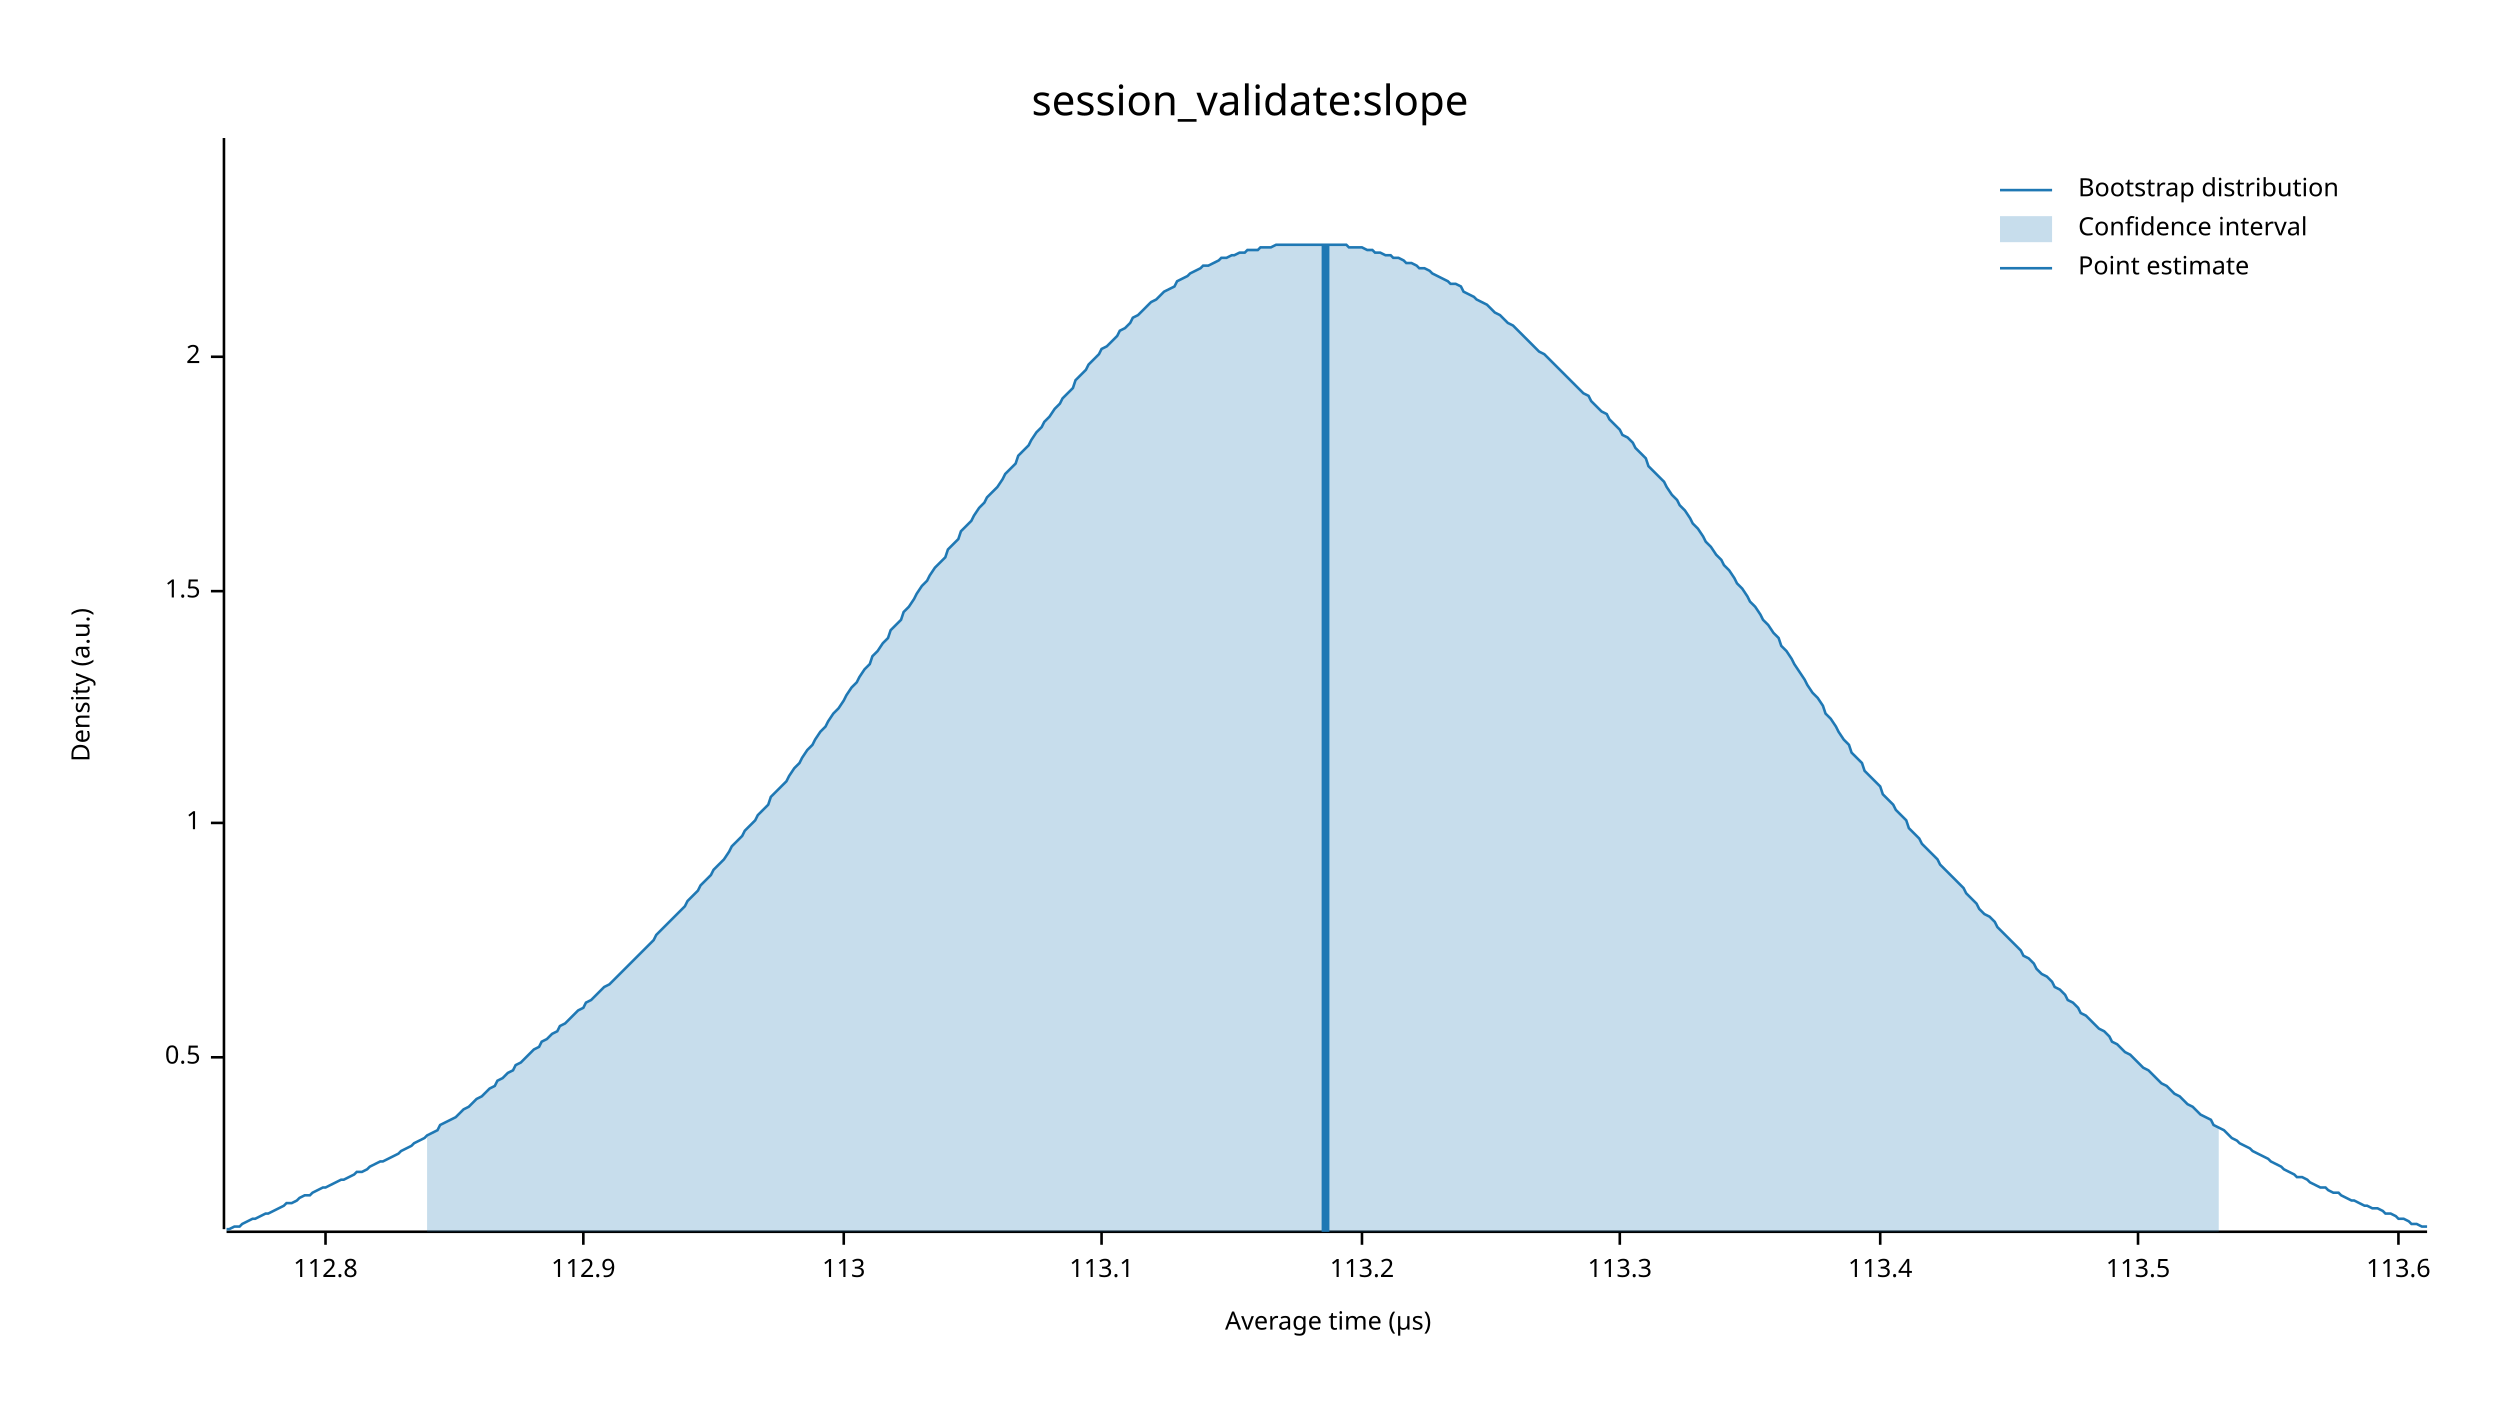
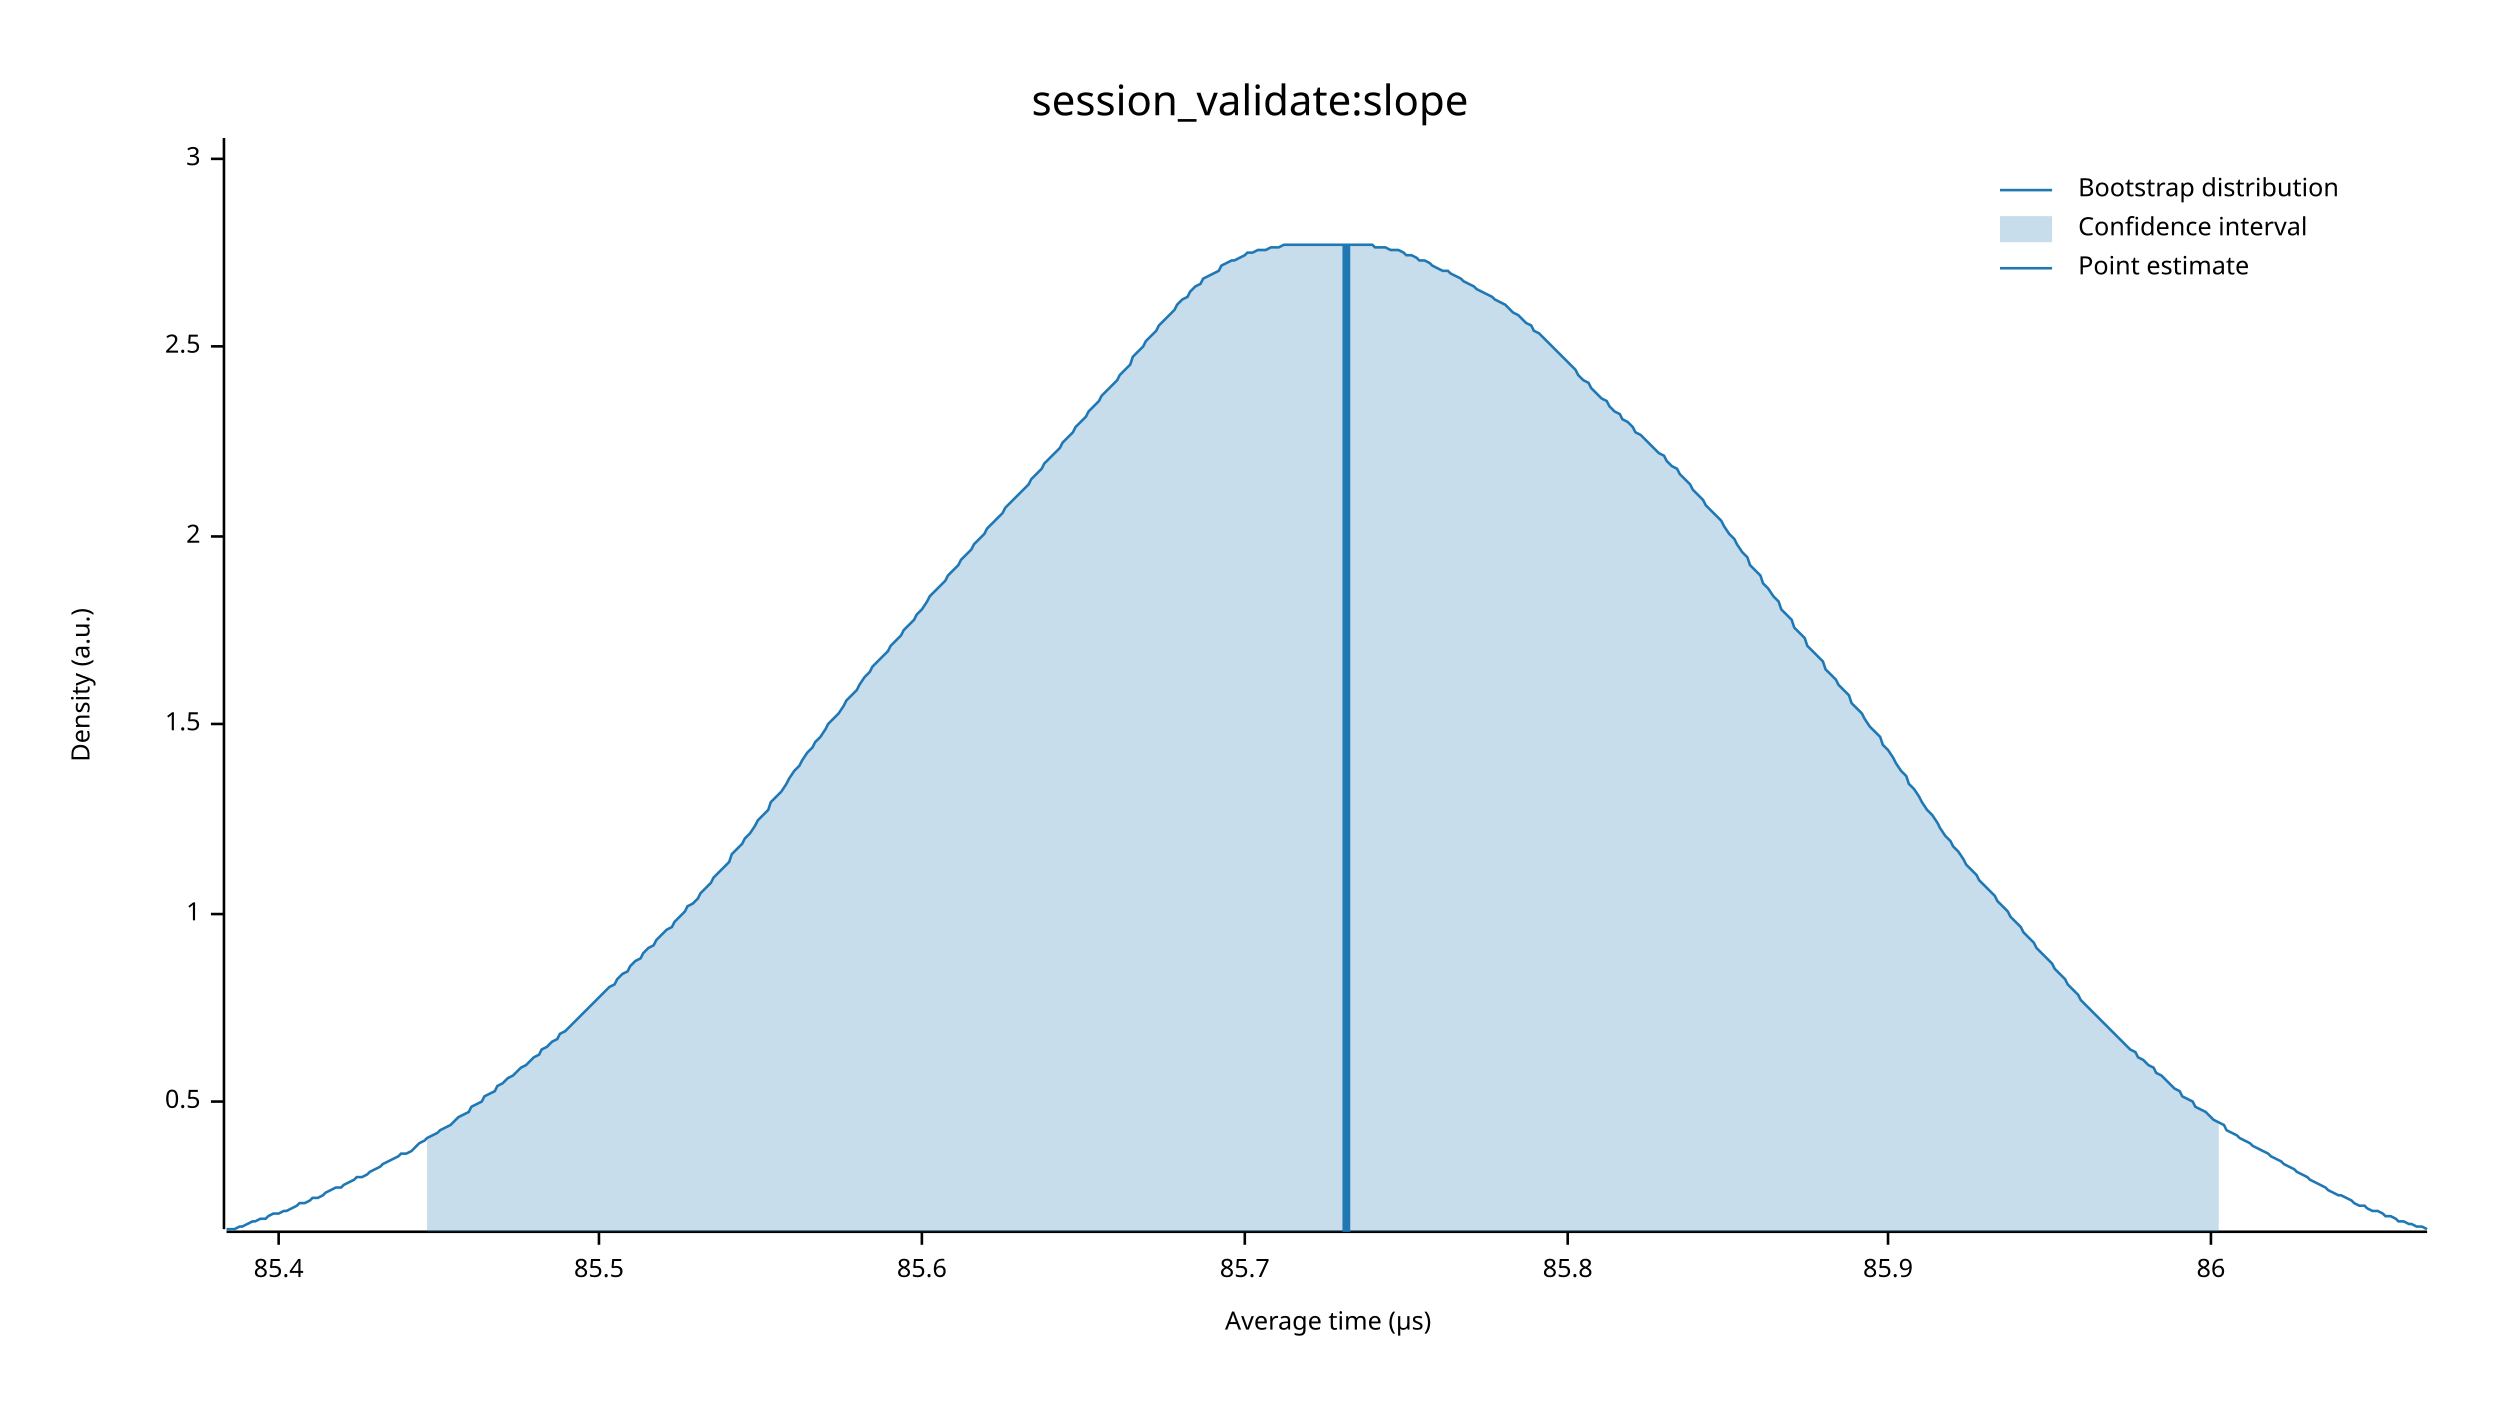
<svg xmlns="http://www.w3.org/2000/svg" width="960" height="540" viewBox="0 0 960 540">
  <text x="480" y="32" dy="0.76em" text-anchor="middle" font-family="sans-serif" font-size="16.129" opacity="1" fill="#000000">
session_validate:slope
</text>
  <text x="27" y="263" dy="0.76em" text-anchor="middle" font-family="sans-serif" font-size="9.677" opacity="1" fill="#000000" transform="rotate(270, 27, 263)">
Density (a.u.)
</text>
  <text x="510" y="513" dy="-0.5ex" text-anchor="middle" font-family="sans-serif" font-size="9.677" opacity="1" fill="#000000">
Average time (µs)
</text>
  <polyline fill="none" opacity="1" stroke="#000000" stroke-width="1" points="86,53 86,472 " />
-   <text x="77" y="406" dy="0.5ex" text-anchor="end" font-family="sans-serif" font-size="9.677" opacity="1" fill="#000000">
+   <text x="77" y="423" dy="0.5ex" text-anchor="end" font-family="sans-serif" font-size="9.677" opacity="1" fill="#000000">
0.5
</text>
-   <polyline fill="none" opacity="1" stroke="#000000" stroke-width="1" points="81,406 86,406 " />
-   <text x="77" y="316" dy="0.5ex" text-anchor="end" font-family="sans-serif" font-size="9.677" opacity="1" fill="#000000">
+   <polyline fill="none" opacity="1" stroke="#000000" stroke-width="1" points="81,423 86,423 " />
+   <text x="77" y="351" dy="0.5ex" text-anchor="end" font-family="sans-serif" font-size="9.677" opacity="1" fill="#000000">
1
</text>
-   <polyline fill="none" opacity="1" stroke="#000000" stroke-width="1" points="81,316 86,316 " />
-   <text x="77" y="227" dy="0.5ex" text-anchor="end" font-family="sans-serif" font-size="9.677" opacity="1" fill="#000000">
+   <polyline fill="none" opacity="1" stroke="#000000" stroke-width="1" points="81,351 86,351 " />
+   <text x="77" y="278" dy="0.5ex" text-anchor="end" font-family="sans-serif" font-size="9.677" opacity="1" fill="#000000">
1.5
</text>
-   <polyline fill="none" opacity="1" stroke="#000000" stroke-width="1" points="81,227 86,227 " />
-   <text x="77" y="137" dy="0.5ex" text-anchor="end" font-family="sans-serif" font-size="9.677" opacity="1" fill="#000000">
+   <polyline fill="none" opacity="1" stroke="#000000" stroke-width="1" points="81,278 86,278 " />
+   <text x="77" y="206" dy="0.5ex" text-anchor="end" font-family="sans-serif" font-size="9.677" opacity="1" fill="#000000">
2
</text>
-   <polyline fill="none" opacity="1" stroke="#000000" stroke-width="1" points="81,137 86,137 " />
+   <polyline fill="none" opacity="1" stroke="#000000" stroke-width="1" points="81,206 86,206 " />
+   <text x="77" y="133" dy="0.5ex" text-anchor="end" font-family="sans-serif" font-size="9.677" opacity="1" fill="#000000">
+ 2.5
+ </text>
+   <polyline fill="none" opacity="1" stroke="#000000" stroke-width="1" points="81,133 86,133 " />
+   <text x="77" y="61" dy="0.5ex" text-anchor="end" font-family="sans-serif" font-size="9.677" opacity="1" fill="#000000">
+ 3
+ </text>
+   <polyline fill="none" opacity="1" stroke="#000000" stroke-width="1" points="81,61 86,61 " />
  <polyline fill="none" opacity="1" stroke="#000000" stroke-width="1" points="87,473 932,473 " />
-   <text x="125" y="483" dy="0.76em" text-anchor="middle" font-family="sans-serif" font-size="9.677" opacity="1" fill="#000000">
- 112.8
+   <text x="107" y="483" dy="0.76em" text-anchor="middle" font-family="sans-serif" font-size="9.677" opacity="1" fill="#000000">
+ 85.4
</text>
-   <polyline fill="none" opacity="1" stroke="#000000" stroke-width="1" points="125,473 125,478 " />
-   <text x="224" y="483" dy="0.76em" text-anchor="middle" font-family="sans-serif" font-size="9.677" opacity="1" fill="#000000">
- 112.9
+   <polyline fill="none" opacity="1" stroke="#000000" stroke-width="1" points="107,473 107,478 " />
+   <text x="230" y="483" dy="0.76em" text-anchor="middle" font-family="sans-serif" font-size="9.677" opacity="1" fill="#000000">
+ 85.5
</text>
-   <polyline fill="none" opacity="1" stroke="#000000" stroke-width="1" points="224,473 224,478 " />
-   <text x="324" y="483" dy="0.76em" text-anchor="middle" font-family="sans-serif" font-size="9.677" opacity="1" fill="#000000">
- 113
+   <polyline fill="none" opacity="1" stroke="#000000" stroke-width="1" points="230,473 230,478 " />
+   <text x="354" y="483" dy="0.76em" text-anchor="middle" font-family="sans-serif" font-size="9.677" opacity="1" fill="#000000">
+ 85.6
</text>
-   <polyline fill="none" opacity="1" stroke="#000000" stroke-width="1" points="324,473 324,478 " />
-   <text x="423" y="483" dy="0.76em" text-anchor="middle" font-family="sans-serif" font-size="9.677" opacity="1" fill="#000000">
- 113.1
+   <polyline fill="none" opacity="1" stroke="#000000" stroke-width="1" points="354,473 354,478 " />
+   <text x="478" y="483" dy="0.76em" text-anchor="middle" font-family="sans-serif" font-size="9.677" opacity="1" fill="#000000">
+ 85.7
</text>
-   <polyline fill="none" opacity="1" stroke="#000000" stroke-width="1" points="423,473 423,478 " />
-   <text x="523" y="483" dy="0.76em" text-anchor="middle" font-family="sans-serif" font-size="9.677" opacity="1" fill="#000000">
- 113.2
+   <polyline fill="none" opacity="1" stroke="#000000" stroke-width="1" points="478,473 478,478 " />
+   <text x="602" y="483" dy="0.76em" text-anchor="middle" font-family="sans-serif" font-size="9.677" opacity="1" fill="#000000">
+ 85.8
</text>
-   <polyline fill="none" opacity="1" stroke="#000000" stroke-width="1" points="523,473 523,478 " />
-   <text x="622" y="483" dy="0.76em" text-anchor="middle" font-family="sans-serif" font-size="9.677" opacity="1" fill="#000000">
- 113.3
+   <polyline fill="none" opacity="1" stroke="#000000" stroke-width="1" points="602,473 602,478 " />
+   <text x="725" y="483" dy="0.76em" text-anchor="middle" font-family="sans-serif" font-size="9.677" opacity="1" fill="#000000">
+ 85.9
</text>
-   <polyline fill="none" opacity="1" stroke="#000000" stroke-width="1" points="622,473 622,478 " />
-   <text x="722" y="483" dy="0.76em" text-anchor="middle" font-family="sans-serif" font-size="9.677" opacity="1" fill="#000000">
- 113.4
+   <polyline fill="none" opacity="1" stroke="#000000" stroke-width="1" points="725,473 725,478 " />
+   <text x="849" y="483" dy="0.76em" text-anchor="middle" font-family="sans-serif" font-size="9.677" opacity="1" fill="#000000">
+ 86
</text>
-   <polyline fill="none" opacity="1" stroke="#000000" stroke-width="1" points="722,473 722,478 " />
-   <text x="821" y="483" dy="0.76em" text-anchor="middle" font-family="sans-serif" font-size="9.677" opacity="1" fill="#000000">
- 113.5
- </text>
-   <polyline fill="none" opacity="1" stroke="#000000" stroke-width="1" points="821,473 821,478 " />
-   <text x="921" y="483" dy="0.76em" text-anchor="middle" font-family="sans-serif" font-size="9.677" opacity="1" fill="#000000">
- 113.6
- </text>
-   <polyline fill="none" opacity="1" stroke="#000000" stroke-width="1" points="921,473 921,478 " />
-   <polyline fill="none" opacity="1" stroke="#1F78B4" stroke-width="1" points="87,472 88,472 90,471 92,471 93,470 95,469 97,468 98,468 100,467 102,466 103,466 105,465 107,464 109,463 110,462 112,462 114,461 115,460 117,459 119,459 120,458 122,457 124,456 125,456 127,455 129,454 131,453 132,453 134,452 136,451 137,450 139,450 141,449 142,448 144,447 146,446 147,446 149,445 151,444 153,443 154,442 156,441 158,440 159,439 161,438 163,437 164,436 166,435 168,434 169,432 171,431 173,430 175,429 176,428 178,426 180,425 181,424 183,422 185,421 186,420 188,418 190,417 191,415 193,414 195,412 197,411 198,409 200,408 202,406 203,405 205,403 207,402 208,400 210,399 212,397 214,396 215,394 217,393 219,391 220,390 222,388 224,387 225,385 227,384 229,382 230,381 232,379 234,378 236,376 237,375 239,373 241,371 242,370 244,368 246,366 247,365 249,363 251,361 252,359 254,357 256,355 258,353 259,352 261,350 263,348 264,346 266,344 268,342 269,340 271,338 273,336 274,334 276,332 278,330 280,327 281,325 283,323 285,321 286,319 288,317 290,315 291,313 293,311 295,309 296,306 298,304 300,302 302,300 303,298 305,295 307,293 308,291 310,288 312,286 313,284 315,281 317,279 318,277 320,274 322,272 324,269 325,267 327,264 329,262 330,260 332,257 334,255 335,252 337,250 339,247 341,245 342,242 344,240 346,238 347,235 349,233 351,230 352,228 354,225 356,223 357,221 359,218 361,216 363,214 364,211 366,209 368,207 369,204 371,202 373,200 374,198 376,195 378,193 379,191 381,189 383,187 385,184 386,182 388,180 390,178 391,175 393,173 395,171 396,169 398,166 400,164 401,162 403,160 405,157 407,155 408,153 410,151 412,149 413,146 415,144 417,142 418,140 420,138 422,136 423,134 425,133 427,131 429,129 430,127 432,126 434,124 435,122 437,121 439,119 440,118 442,116 444,115 445,114 447,112 449,111 451,110 452,108 454,107 456,106 457,105 459,104 461,103 462,102 464,102 466,101 468,100 469,99 471,99 473,98 474,98 476,97 478,97 479,96 481,96 483,96 484,95 486,95 488,95 490,94 491,94 493,94 495,94 496,94 498,94 500,94 501,94 503,94 505,94 506,94 508,94 510,94 512,94 513,94 515,94 517,94 518,95 520,95 522,95 523,95 525,96 527,96 528,97 530,97 532,98 534,98 535,99 537,99 539,100 540,101 542,101 544,102 545,103 547,103 549,104 550,105 552,106 554,107 556,108 557,109 559,109 561,110 562,112 564,113 566,114 567,115 569,116 571,117 573,119 574,120 576,121 578,123 579,124 581,125 583,127 584,128 586,130 588,132 589,133 591,135 593,136 595,138 596,139 598,141 600,143 601,144 603,146 605,148 606,149 608,151 610,152 611,154 613,156 615,158 617,159 618,161 620,163 622,165 623,167 625,168 627,170 628,172 630,174 632,176 633,179 635,181 637,183 639,185 640,187 642,190 644,192 645,194 647,196 649,199 650,201 652,203 654,206 655,208 657,210 659,213 661,215 662,217 664,219 666,222 667,224 669,226 671,229 672,231 674,233 676,236 677,238 679,240 681,243 683,245 684,248 686,250 688,253 689,255 691,258 693,261 694,263 696,266 698,268 700,271 701,274 703,276 705,279 706,281 708,284 710,286 711,289 713,291 715,293 716,296 718,298 720,300 722,302 723,305 725,307 727,309 728,311 730,313 732,315 733,318 735,320 737,322 738,324 740,326 742,328 744,330 745,332 747,334 749,336 750,337 752,339 754,341 755,343 757,345 759,347 760,349 762,351 764,352 766,354 767,356 769,358 771,360 772,361 774,363 776,365 777,367 779,368 781,370 782,372 784,374 786,375 788,377 789,379 791,380 793,382 794,384 796,385 798,387 799,389 801,390 803,392 804,393 806,395 808,396 810,398 811,400 813,401 815,403 816,404 818,405 820,407 821,408 823,410 825,411 827,413 828,414 830,416 832,417 833,418 835,420 837,421 838,422 840,424 842,425 843,426 845,428 847,429 849,430 850,432 852,433 854,434 855,435 857,437 859,438 860,439 862,440 864,441 865,442 867,443 869,444 871,445 872,446 874,447 876,448 877,449 879,450 881,451 882,452 884,452 886,453 887,454 889,455 891,456 893,456 894,457 896,458 898,458 899,459 901,460 903,461 904,461 906,462 908,463 909,463 911,464 913,464 915,465 916,466 918,466 920,467 921,468 923,468 925,469 926,470 928,470 930,471 932,471 " />
-   <polygon opacity="0.25" fill="#1F78B4" points="164,436 166,435 168,434 169,432 171,431 173,430 175,429 176,428 178,426 180,425 181,424 183,422 185,421 186,420 188,418 190,417 191,415 193,414 195,412 197,411 198,409 200,408 202,406 203,405 205,403 207,402 208,400 210,399 212,397 214,396 215,394 217,393 219,391 220,390 222,388 224,387 225,385 227,384 229,382 230,381 232,379 234,378 236,376 237,375 239,373 241,371 242,370 244,368 246,366 247,365 249,363 251,361 252,359 254,357 256,355 258,353 259,352 261,350 263,348 264,346 266,344 268,342 269,340 271,338 273,336 274,334 276,332 278,330 280,327 281,325 283,323 285,321 286,319 288,317 290,315 291,313 293,311 295,309 296,306 298,304 300,302 302,300 303,298 305,295 307,293 308,291 310,288 312,286 313,284 315,281 317,279 318,277 320,274 322,272 324,269 325,267 327,264 329,262 330,260 332,257 334,255 335,252 337,250 339,247 341,245 342,242 344,240 346,238 347,235 349,233 351,230 352,228 354,225 356,223 357,221 359,218 361,216 363,214 364,211 366,209 368,207 369,204 371,202 373,200 374,198 376,195 378,193 379,191 381,189 383,187 385,184 386,182 388,180 390,178 391,175 393,173 395,171 396,169 398,166 400,164 401,162 403,160 405,157 407,155 408,153 410,151 412,149 413,146 415,144 417,142 418,140 420,138 422,136 423,134 425,133 427,131 429,129 430,127 432,126 434,124 435,122 437,121 439,119 440,118 442,116 444,115 445,114 447,112 449,111 451,110 452,108 454,107 456,106 457,105 459,104 461,103 462,102 464,102 466,101 468,100 469,99 471,99 473,98 474,98 476,97 478,97 479,96 481,96 483,96 484,95 486,95 488,95 490,94 491,94 493,94 495,94 496,94 498,94 500,94 501,94 503,94 505,94 506,94 508,94 510,94 512,94 513,94 515,94 517,94 518,95 520,95 522,95 523,95 525,96 527,96 528,97 530,97 532,98 534,98 535,99 537,99 539,100 540,101 542,101 544,102 545,103 547,103 549,104 550,105 552,106 554,107 556,108 557,109 559,109 561,110 562,112 564,113 566,114 567,115 569,116 571,117 573,119 574,120 576,121 578,123 579,124 581,125 583,127 584,128 586,130 588,132 589,133 591,135 593,136 595,138 596,139 598,141 600,143 601,144 603,146 605,148 606,149 608,151 610,152 611,154 613,156 615,158 617,159 618,161 620,163 622,165 623,167 625,168 627,170 628,172 630,174 632,176 633,179 635,181 637,183 639,185 640,187 642,190 644,192 645,194 647,196 649,199 650,201 652,203 654,206 655,208 657,210 659,213 661,215 662,217 664,219 666,222 667,224 669,226 671,229 672,231 674,233 676,236 677,238 679,240 681,243 683,245 684,248 686,250 688,253 689,255 691,258 693,261 694,263 696,266 698,268 700,271 701,274 703,276 705,279 706,281 708,284 710,286 711,289 713,291 715,293 716,296 718,298 720,300 722,302 723,305 725,307 727,309 728,311 730,313 732,315 733,318 735,320 737,322 738,324 740,326 742,328 744,330 745,332 747,334 749,336 750,337 752,339 754,341 755,343 757,345 759,347 760,349 762,351 764,352 766,354 767,356 769,358 771,360 772,361 774,363 776,365 777,367 779,368 781,370 782,372 784,374 786,375 788,377 789,379 791,380 793,382 794,384 796,385 798,387 799,389 801,390 803,392 804,393 806,395 808,396 810,398 811,400 813,401 815,403 816,404 818,405 820,407 821,408 823,410 825,411 827,413 828,414 830,416 832,417 833,418 835,420 837,421 838,422 840,424 842,425 843,426 845,428 847,429 849,430 850,432 852,433 852,473 164,473 " />
-   <polyline fill="none" opacity="1" stroke="#1F78B4" stroke-width="3" points="509,473 509,94 " />
+   <polyline fill="none" opacity="1" stroke="#000000" stroke-width="1" points="849,473 849,478 " />
+   <polyline fill="none" opacity="1" stroke="#1F78B4" stroke-width="1" points="87,472 88,472 90,472 92,471 93,471 95,470 97,469 98,469 100,468 102,468 103,467 105,466 107,466 109,465 110,465 112,464 114,463 115,462 117,462 119,461 120,460 122,460 124,459 125,458 127,457 129,456 131,456 132,455 134,454 136,453 137,452 139,452 141,451 142,450 144,449 146,448 147,447 149,446 151,445 153,444 154,443 156,443 158,442 159,441 161,439 163,438 164,437 166,436 168,435 169,434 171,433 173,432 175,430 176,429 178,428 180,427 181,425 183,424 185,423 186,421 188,420 190,419 191,417 193,416 195,414 197,413 198,412 200,410 202,409 203,408 205,406 207,405 208,403 210,402 212,400 214,399 215,397 217,396 219,394 220,393 222,391 224,389 225,388 227,386 229,384 230,383 232,381 234,379 236,378 237,376 239,374 241,373 242,371 244,369 246,368 247,366 249,364 251,363 252,361 254,359 256,357 258,356 259,354 261,352 263,350 264,348 266,347 268,345 269,343 271,341 273,339 274,337 276,335 278,333 280,331 281,328 283,326 285,324 286,322 288,320 290,317 291,315 293,313 295,311 296,308 298,306 300,304 302,301 303,299 305,296 307,294 308,292 310,289 312,287 313,285 315,283 317,280 318,278 320,276 322,274 324,271 325,269 327,267 329,265 330,263 332,260 334,258 335,256 337,254 339,252 341,250 342,248 344,246 346,244 347,242 349,240 351,238 352,236 354,234 356,231 357,229 359,227 361,225 363,223 364,221 366,219 368,217 369,215 371,213 373,211 374,209 376,207 378,205 379,203 381,201 383,199 385,197 386,195 388,193 390,191 391,190 393,188 395,186 396,184 398,182 400,180 401,178 403,176 405,174 407,172 408,170 410,168 412,166 413,164 415,162 417,160 418,158 420,156 422,154 423,152 425,150 427,148 429,146 430,144 432,142 434,140 435,137 437,135 439,133 440,131 442,129 444,127 445,125 447,123 449,121 451,119 452,117 454,115 456,114 457,112 459,110 461,109 462,107 464,106 466,105 468,104 469,102 471,101 473,100 474,100 476,99 478,98 479,97 481,97 483,96 484,96 486,96 488,95 490,95 491,95 493,94 495,94 496,94 498,94 500,94 501,94 503,94 505,94 506,94 508,94 510,94 512,94 513,94 515,94 517,94 518,94 520,94 522,94 523,94 525,94 527,94 528,95 530,95 532,95 534,96 535,96 537,96 539,97 540,98 542,98 544,99 545,100 547,100 549,101 550,102 552,103 554,104 556,104 557,105 559,106 561,107 562,108 564,109 566,110 567,111 569,112 571,113 573,114 574,115 576,116 578,117 579,118 581,120 583,121 584,122 586,124 588,125 589,127 591,128 593,130 595,132 596,133 598,135 600,137 601,138 603,140 605,142 606,144 608,146 610,147 611,149 613,151 615,153 617,154 618,156 620,158 622,159 623,161 625,162 627,164 628,166 630,167 632,169 633,170 635,172 637,174 639,175 640,177 642,179 644,180 645,182 647,184 649,186 650,188 652,190 654,192 655,194 657,196 659,198 661,200 662,202 664,205 666,207 667,209 669,212 671,214 672,217 674,219 676,221 677,224 679,226 681,229 683,231 684,234 686,236 688,238 689,241 691,243 693,245 694,248 696,250 698,252 700,254 701,257 703,259 705,261 706,263 708,265 710,267 711,270 713,272 715,274 716,276 718,279 720,281 722,283 723,286 725,288 727,291 728,293 730,296 732,298 733,301 735,303 737,306 738,308 740,311 742,313 744,316 745,318 747,321 749,323 750,325 752,327 754,330 755,332 757,334 759,336 760,338 762,340 764,342 766,344 767,346 769,348 771,350 772,352 774,354 776,356 777,358 779,360 781,362 782,364 784,366 786,368 788,370 789,372 791,374 793,376 794,378 796,380 798,382 799,384 801,386 803,388 804,389 806,391 808,393 810,395 811,396 813,398 815,400 816,401 818,403 820,404 821,406 823,407 825,409 827,410 828,412 830,413 832,415 833,416 835,418 837,419 838,421 840,422 842,423 843,425 845,426 847,427 849,429 850,430 852,431 854,432 855,434 857,435 859,436 860,437 862,438 864,439 865,440 867,441 869,442 871,443 872,444 874,445 876,446 877,447 879,448 881,449 882,450 884,451 886,452 887,453 889,454 891,455 893,456 894,457 896,458 898,459 899,459 901,460 903,461 904,462 906,463 908,463 909,464 911,465 913,465 915,466 916,467 918,467 920,468 921,469 923,469 925,470 926,470 928,471 930,471 932,472 " />
+   <polygon opacity="0.25" fill="#1F78B4" points="164,437 166,436 168,435 169,434 171,433 173,432 175,430 176,429 178,428 180,427 181,425 183,424 185,423 186,421 188,420 190,419 191,417 193,416 195,414 197,413 198,412 200,410 202,409 203,408 205,406 207,405 208,403 210,402 212,400 214,399 215,397 217,396 219,394 220,393 222,391 224,389 225,388 227,386 229,384 230,383 232,381 234,379 236,378 237,376 239,374 241,373 242,371 244,369 246,368 247,366 249,364 251,363 252,361 254,359 256,357 258,356 259,354 261,352 263,350 264,348 266,347 268,345 269,343 271,341 273,339 274,337 276,335 278,333 280,331 281,328 283,326 285,324 286,322 288,320 290,317 291,315 293,313 295,311 296,308 298,306 300,304 302,301 303,299 305,296 307,294 308,292 310,289 312,287 313,285 315,283 317,280 318,278 320,276 322,274 324,271 325,269 327,267 329,265 330,263 332,260 334,258 335,256 337,254 339,252 341,250 342,248 344,246 346,244 347,242 349,240 351,238 352,236 354,234 356,231 357,229 359,227 361,225 363,223 364,221 366,219 368,217 369,215 371,213 373,211 374,209 376,207 378,205 379,203 381,201 383,199 385,197 386,195 388,193 390,191 391,190 393,188 395,186 396,184 398,182 400,180 401,178 403,176 405,174 407,172 408,170 410,168 412,166 413,164 415,162 417,160 418,158 420,156 422,154 423,152 425,150 427,148 429,146 430,144 432,142 434,140 435,137 437,135 439,133 440,131 442,129 444,127 445,125 447,123 449,121 451,119 452,117 454,115 456,114 457,112 459,110 461,109 462,107 464,106 466,105 468,104 469,102 471,101 473,100 474,100 476,99 478,98 479,97 481,97 483,96 484,96 486,96 488,95 490,95 491,95 493,94 495,94 496,94 498,94 500,94 501,94 503,94 505,94 506,94 508,94 510,94 512,94 513,94 515,94 517,94 518,94 520,94 522,94 523,94 525,94 527,94 528,95 530,95 532,95 534,96 535,96 537,96 539,97 540,98 542,98 544,99 545,100 547,100 549,101 550,102 552,103 554,104 556,104 557,105 559,106 561,107 562,108 564,109 566,110 567,111 569,112 571,113 573,114 574,115 576,116 578,117 579,118 581,120 583,121 584,122 586,124 588,125 589,127 591,128 593,130 595,132 596,133 598,135 600,137 601,138 603,140 605,142 606,144 608,146 610,147 611,149 613,151 615,153 617,154 618,156 620,158 622,159 623,161 625,162 627,164 628,166 630,167 632,169 633,170 635,172 637,174 639,175 640,177 642,179 644,180 645,182 647,184 649,186 650,188 652,190 654,192 655,194 657,196 659,198 661,200 662,202 664,205 666,207 667,209 669,212 671,214 672,217 674,219 676,221 677,224 679,226 681,229 683,231 684,234 686,236 688,238 689,241 691,243 693,245 694,248 696,250 698,252 700,254 701,257 703,259 705,261 706,263 708,265 710,267 711,270 713,272 715,274 716,276 718,279 720,281 722,283 723,286 725,288 727,291 728,293 730,296 732,298 733,301 735,303 737,306 738,308 740,311 742,313 744,316 745,318 747,321 749,323 750,325 752,327 754,330 755,332 757,334 759,336 760,338 762,340 764,342 766,344 767,346 769,348 771,350 772,352 774,354 776,356 777,358 779,360 781,362 782,364 784,366 786,368 788,370 789,372 791,374 793,376 794,378 796,380 798,382 799,384 801,386 803,388 804,389 806,391 808,393 810,395 811,396 813,398 815,400 816,401 818,403 820,404 821,406 823,407 825,409 827,410 828,412 830,413 832,415 833,416 835,418 837,419 838,421 840,422 842,423 843,425 845,426 847,427 849,429 850,430 852,431 852,473 164,473 " />
+   <polyline fill="none" opacity="1" stroke="#1F78B4" stroke-width="3" points="517,473 517,94 " />
  <text x="798" y="68" dy="0.76em" text-anchor="start" font-family="sans-serif" font-size="9.677" opacity="1" fill="#000000">
Bootstrap distribution
</text>
  <text x="798" y="83" dy="0.76em" text-anchor="start" font-family="sans-serif" font-size="9.677" opacity="1" fill="#000000">
Confidence interval
</text>
  <text x="798" y="98" dy="0.76em" text-anchor="start" font-family="sans-serif" font-size="9.677" opacity="1" fill="#000000">
Point estimate
</text>
  <polyline fill="none" opacity="1" stroke="#1F78B4" stroke-width="1" points="768,73 788,73 " />
  <rect x="768" y="83" width="20" height="10" opacity="0.25" fill="#1F78B4" stroke="none" />
  <polyline fill="none" opacity="1" stroke="#1F78B4" stroke-width="1" points="768,103 788,103 " />
</svg>
